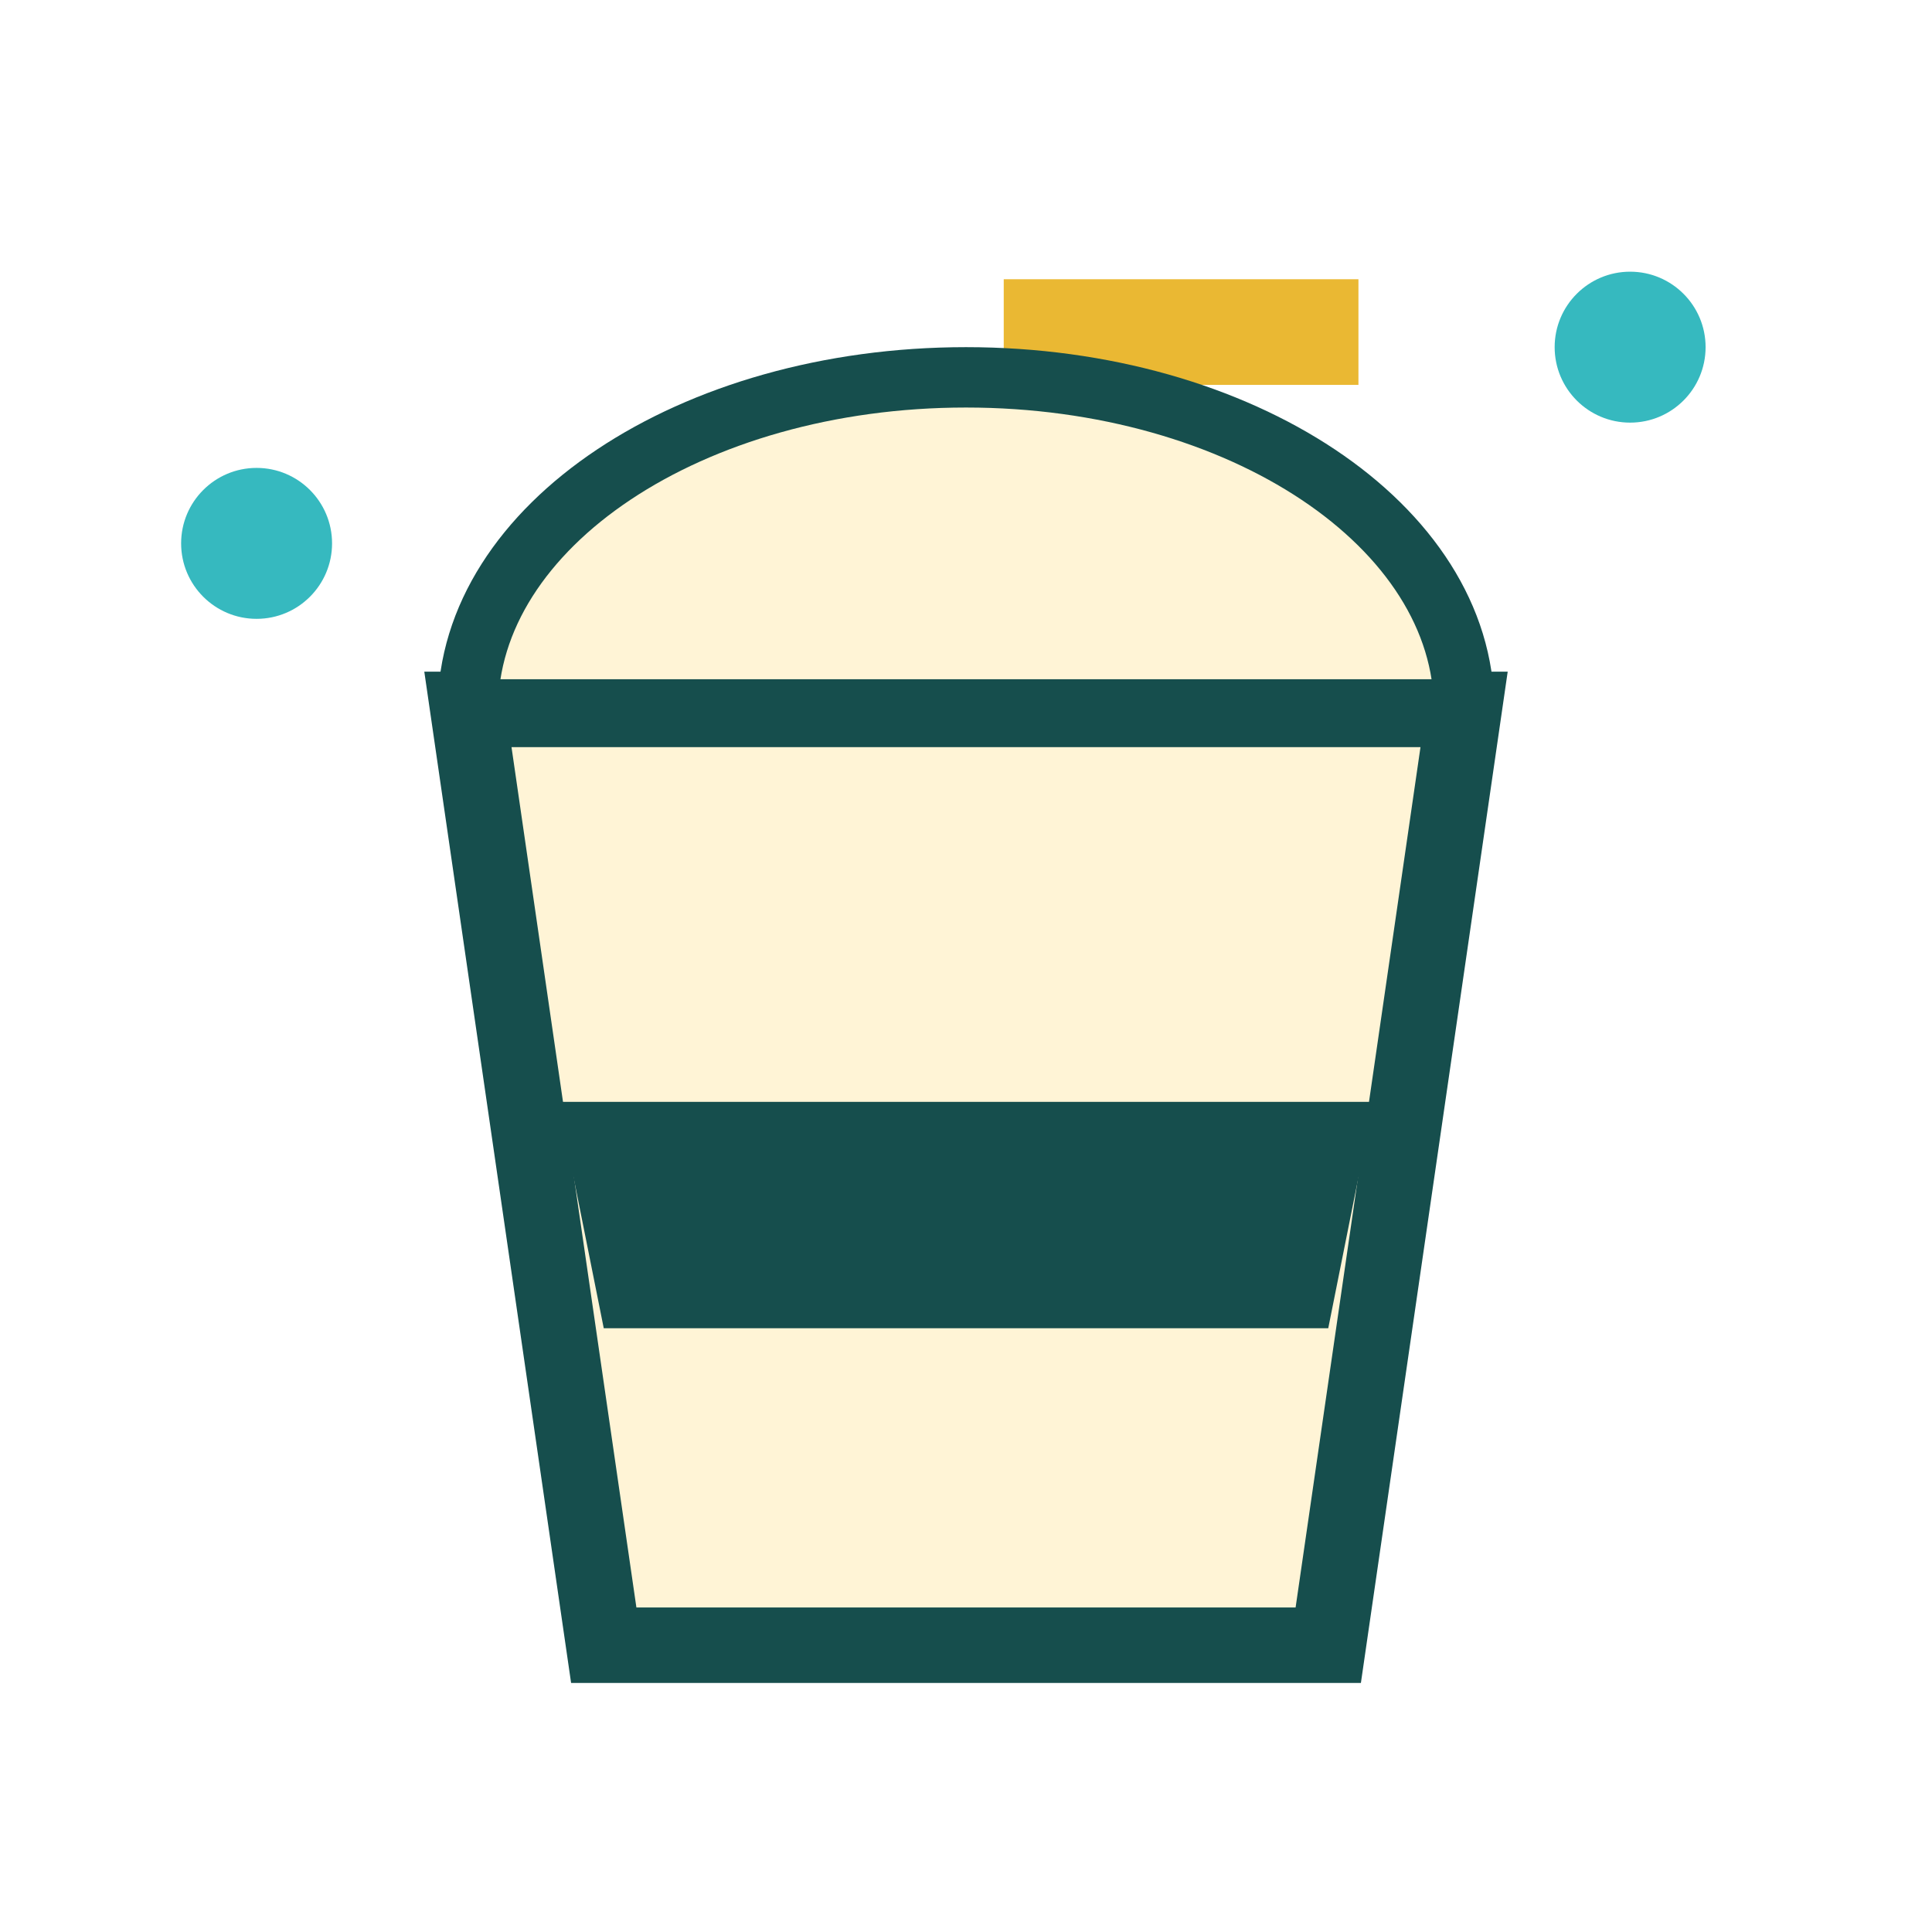
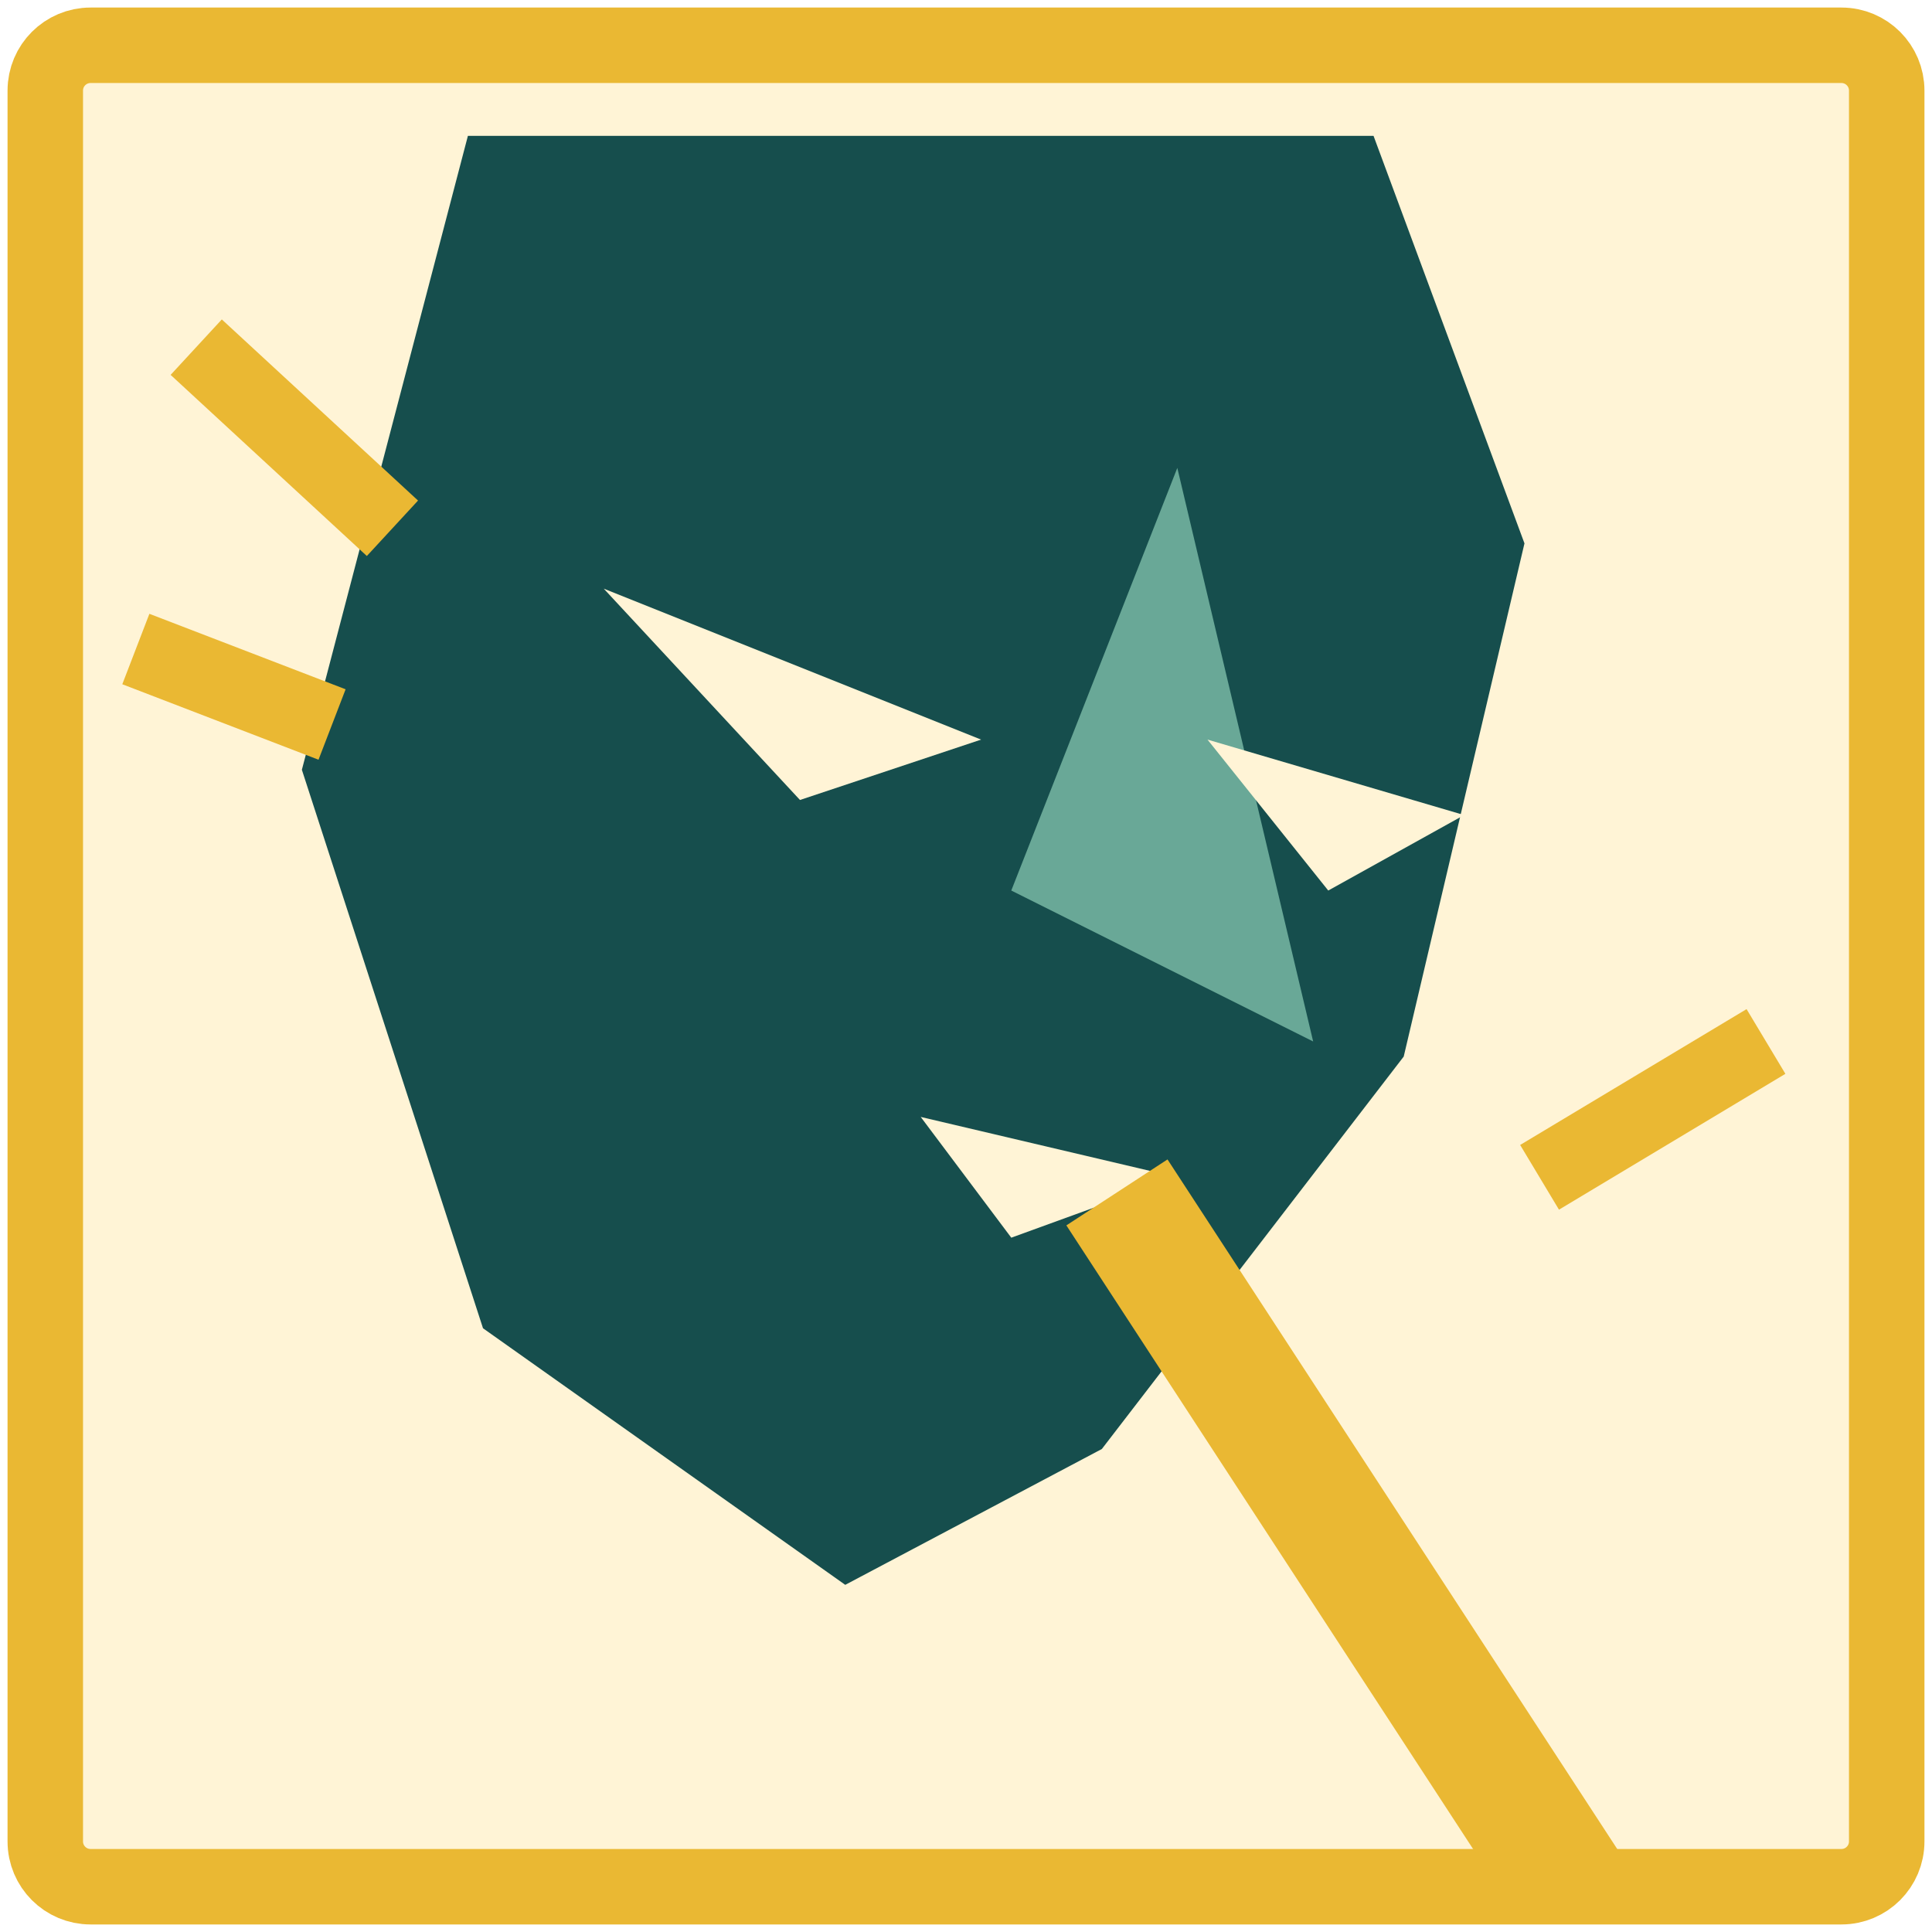
- <svg xmlns="http://www.w3.org/2000/svg" width="128" height="128" viewBox="0 0 128 128" fill="#164e4d" role="img" aria-label="Cola Fiends placeholder">
-   <path fill="#fff4d6" stroke="#164e4d" stroke-width="5" d="M31 47h66l-9 62H40z" />
-   <path d="M37 73h54l-3 15H40z" />
-   <path fill="none" stroke="#eab833" stroke-width="7" d="M70 47V22h20" />
-   <path fill="#fff4d6" stroke="#164e4d" stroke-width="4" d="M31 47a33 22 0 0 1 66 0z" />
-   <circle fill="#36b9bf" cx="17" cy="36" r="5" />
-   <circle fill="#36b9bf" cx="108" cy="23" r="5" />
+ <svg xmlns="http://www.w3.org/2000/svg" width="128" height="128" viewBox="0 0 128 128" role="img" aria-label="Cola Fiends geometric face and straight straw">
+   <rect x="3" y="3" width="122" height="122" rx="3" fill="#fff4d6" stroke="#eab833" stroke-width="5" />
+   <path fill="#164e4d" d="M31 9h60l10 27-8 34-20 26-17 9-24-17-12-37z" />
+   <path fill="#69a897" d="m78 31 9 38-20-10z" />
+   <path fill="#fff4d6" d="m40 39 25 10-12 4zM80 49l17 5-9 5zM61 74l17 4-11 4z" />
+   <path d="m74 79 30 46" fill="none" stroke="#eab833" stroke-width="8" />
+   <path d="m9 43 13 5M13 23l13 12M102 78l15-9" fill="none" stroke="#eab833" stroke-width="5" />
</svg>
